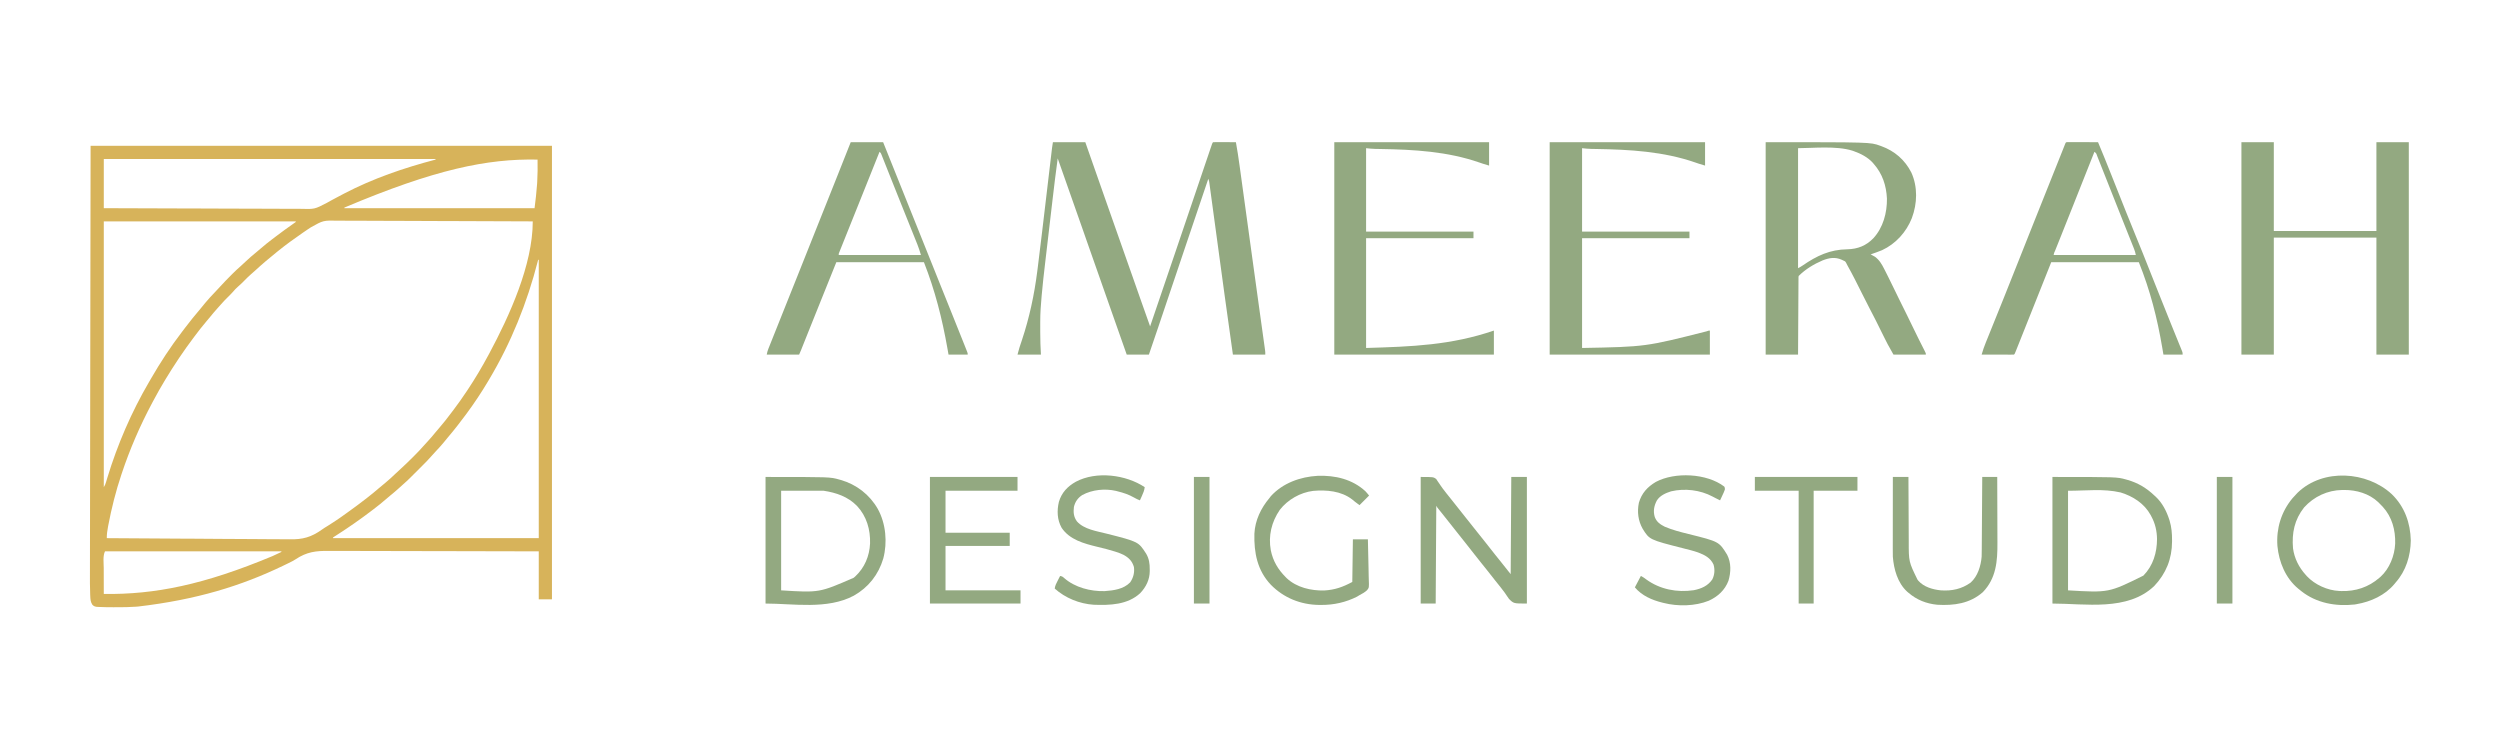
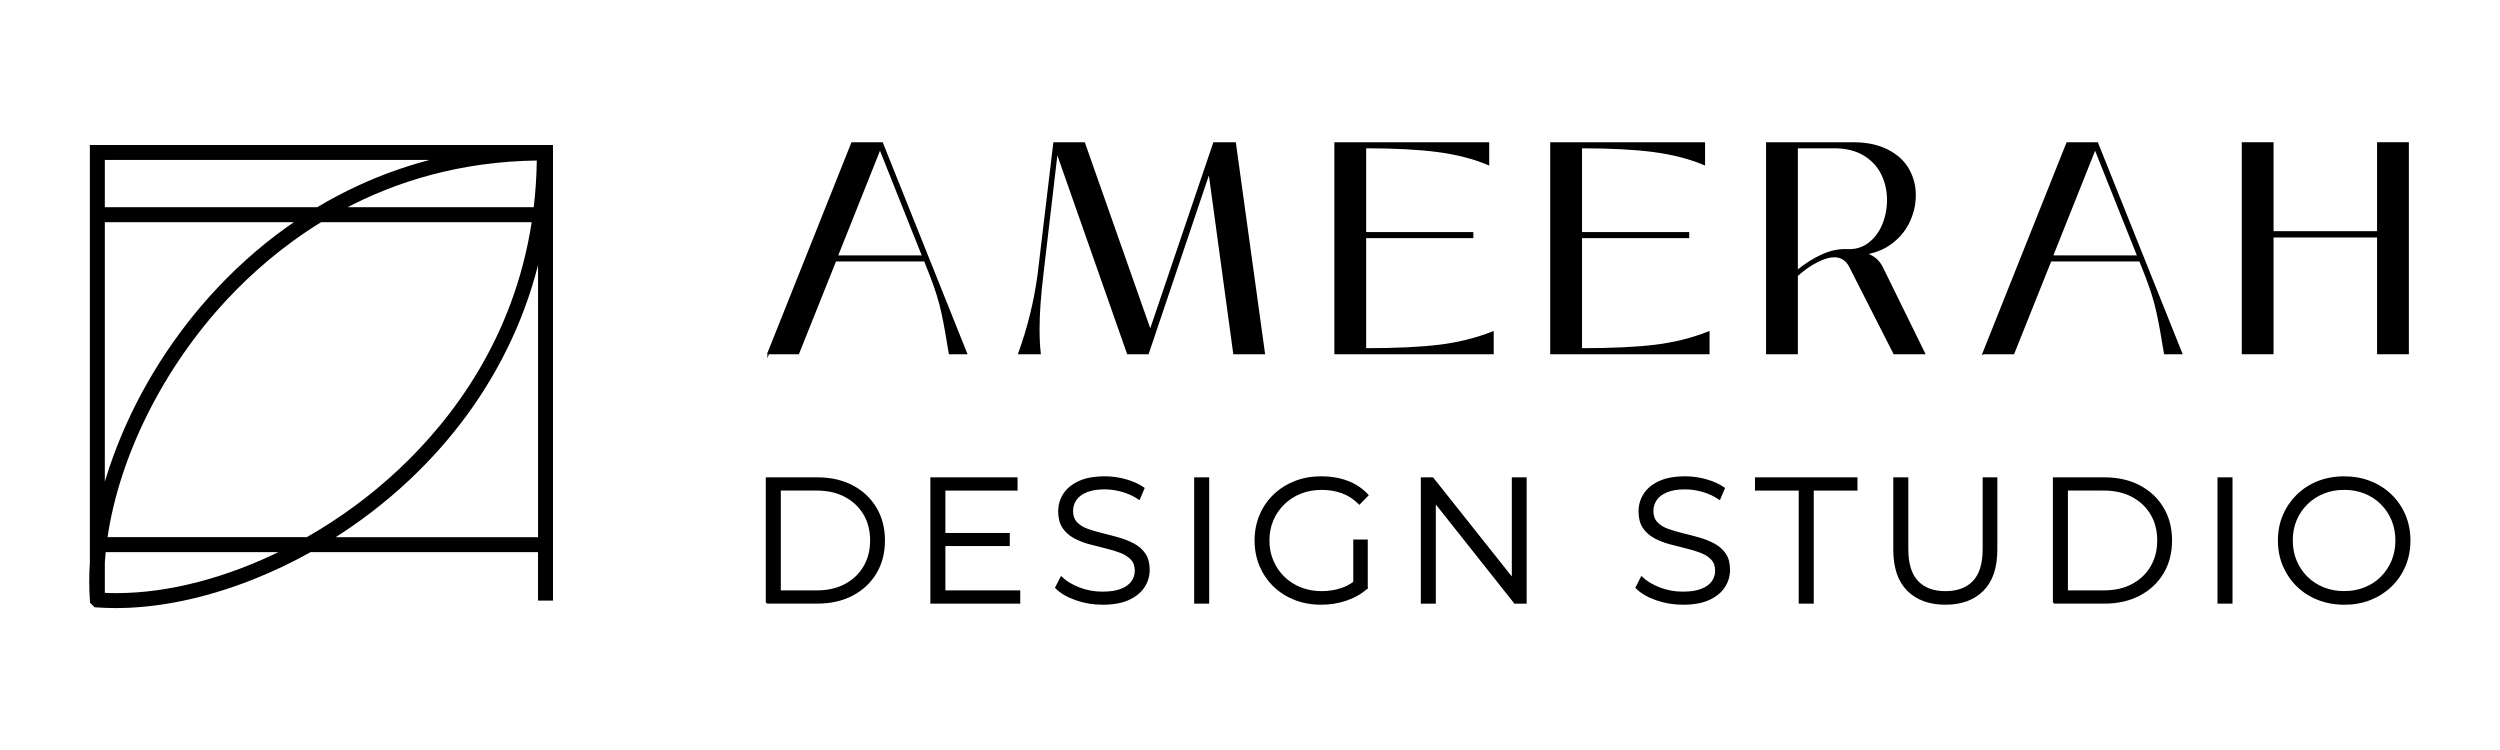
- <svg xmlns="http://www.w3.org/2000/svg" version="1.1" width="4167" height="1250">
-   <path d="M0 0 C253.77 0 507.54 0 769 0 C769 249.48 769 498.96 769 756 C761.74 756 754.48 756 747 756 C747 729.6 747 703.2 747 676 C698.778 675.819 650.557 675.688 602.334 675.667 C596.629 675.665 590.925 675.662 585.22 675.658 C584.085 675.658 582.949 675.657 581.779 675.656 C563.438 675.644 545.097 675.582 526.756 675.502 C507.91 675.42 489.064 675.393 470.217 675.414 C458.605 675.425 446.995 675.396 435.383 675.312 C427.4 675.259 419.418 675.258 411.434 675.297 C406.841 675.318 402.25 675.317 397.657 675.254 C375.588 674.966 360.205 676.828 341.52 689.361 C337.959 691.677 334.232 693.549 330.402 695.375 C329.155 695.986 327.908 696.596 326.661 697.208 C325.42 697.806 324.179 698.404 322.938 699 C321.925 699.488 321.925 699.488 320.893 699.987 C251.232 733.519 176.777 756.557 79 768 C77.787 768.087 76.575 768.174 75.325 768.263 C65.19 768.949 55.091 769.156 44.934 769.13 C42.436 769.125 39.938 769.13 37.439 769.137 C29.632 769.142 21.83 769.047 14.031 768.672 C12.767 768.614 11.503 768.555 10.201 768.495 C6.871 767.98 5.464 767.429 3.062 765.125 C-0.072 760.375 -0.292 756.247 -0.557 750.716 C-0.6 749.84 -0.642 748.964 -0.685 748.061 C-1.216 735.625 -1.12 723.178 -1.087 710.733 C-1.079 706.943 -1.076 703.154 -1.073 699.365 C-1.066 692.737 -1.055 686.108 -1.042 679.48 C-1.022 669.495 -1.008 659.511 -0.996 649.527 C-0.974 632.791 -0.948 616.055 -0.919 599.318 C-0.88 576.689 -0.848 554.059 -0.816 531.429 C-0.737 477.036 -0.649 422.643 -0.562 368.25 C-0.377 246.727 -0.191 125.205 0 0 Z M22 22 C22 49.06 22 76.12 22 104 C67.224 104.199 112.448 104.365 157.673 104.46 C163.016 104.471 168.36 104.482 173.703 104.494 C175.298 104.498 175.298 104.498 176.926 104.502 C194.133 104.541 211.34 104.612 228.547 104.694 C246.213 104.779 263.878 104.829 281.544 104.847 C292.438 104.859 303.332 104.898 314.226 104.971 C321.704 105.019 329.182 105.033 336.66 105.022 C340.97 105.016 345.279 105.024 349.589 105.073 C373.417 105.774 373.417 105.774 394 95 C396.101 93.77 398.225 92.579 400.379 91.445 C401.39 90.899 402.4 90.353 403.442 89.791 C404.472 89.241 405.501 88.691 406.562 88.125 C407.683 87.526 408.803 86.927 409.957 86.311 C413.3 84.531 416.648 82.762 420 81 C420.927 80.512 421.854 80.025 422.809 79.522 C471.001 54.367 522.55 36.798 575 23 C575 22.67 575 22.34 575 22 C392.51 22 210.02 22 22 22 Z M423 103 C423 103.33 423 103.66 423 104 C527.61 104 632.22 104 740 104 C742.475 84.05 742.475 84.05 744.188 64.062 C744.268 62.833 744.348 61.604 744.431 60.337 C745.179 47.892 745.207 35.462 745 23 C661.006 21.297 573.863 39.211 423 103 Z M22 126 C22 272.19 22 418.38 22 569 C23.973 566.041 24.776 563.835 25.777 560.453 C26.12 559.315 26.462 558.176 26.815 557.003 C27.186 555.765 27.556 554.526 27.938 553.25 C44.809 497.842 68.103 443.796 97.37 393.787 C98.454 391.934 99.532 390.077 100.603 388.217 C116.172 361.214 133.472 334.717 152.469 309.993 C154.127 307.835 155.767 305.664 157.406 303.492 C165.598 292.667 174.124 282.16 182.926 271.826 C185.742 268.514 188.481 265.153 191.188 261.75 C196.471 255.254 202.266 249.247 208.035 243.184 C210.855 240.219 213.635 237.224 216.383 234.193 C222.162 227.829 228.181 221.713 234.25 215.625 C235.51 214.358 235.51 214.358 236.796 213.065 C241.108 208.764 245.488 204.618 250.106 200.649 C253.262 197.901 256.276 195.003 259.312 192.125 C264.452 187.291 269.683 182.674 275.199 178.27 C277.876 176.101 280.485 173.872 283.086 171.615 C289.574 165.985 296.208 160.606 303.077 155.446 C305.277 153.791 307.47 152.128 309.664 150.465 C318.652 143.671 327.697 136.991 336.972 130.592 C338.664 129.418 340.335 128.212 342 127 C342 126.67 342 126.34 342 126 C236.4 126 130.8 126 22 126 Z M367 136 C365.104 137.294 363.193 138.566 361.258 139.801 C359.544 140.967 357.833 142.138 356.125 143.312 C355.2 143.946 354.275 144.58 353.322 145.233 C339.537 154.718 326.035 164.507 313 175 C312.364 175.51 311.727 176.021 311.071 176.546 C298.253 186.834 285.719 197.388 273.66 208.559 C271.495 210.546 269.302 212.473 267.062 214.375 C262.749 218.103 258.794 222.177 254.791 226.231 C251.828 229.218 248.839 232.092 245.625 234.812 C242.446 237.518 239.806 240.451 237.113 243.633 C234.362 246.714 231.438 249.598 228.5 252.5 C224.395 256.563 220.406 260.65 216.664 265.055 C214.699 267.352 212.663 269.579 210.625 271.812 C206.726 276.133 203.025 280.581 199.367 285.105 C197.316 287.613 195.226 290.081 193.114 292.536 C186.056 300.759 179.492 309.328 173 318 C172.418 318.777 171.836 319.554 171.236 320.355 C163.234 331.064 155.425 341.882 148 353 C147.453 353.819 146.906 354.637 146.342 355.48 C131.125 378.342 116.83 401.713 104 426 C103.518 426.905 103.035 427.809 102.538 428.741 C82.389 466.532 65.535 505.382 52 546 C51.778 546.663 51.556 547.326 51.327 548.009 C42.024 575.793 34.888 604.089 29.438 632.875 C29.309 633.548 29.181 634.221 29.048 634.914 C27.824 641.386 26.949 647.402 27 654 C69.09 654.367 111.179 654.649 153.27 654.817 C158.252 654.837 163.235 654.858 168.217 654.879 C169.209 654.883 170.201 654.887 171.222 654.892 C187.229 654.961 203.234 655.087 219.24 655.234 C235.694 655.385 252.148 655.473 268.603 655.505 C278.736 655.527 288.867 655.596 299 655.727 C305.972 655.812 312.943 655.837 319.916 655.816 C323.925 655.806 327.93 655.82 331.938 655.907 C353.41 656.351 367.812 652.421 385.395 639.852 C388.711 637.494 392.132 635.391 395.613 633.289 C397.517 632.074 399.417 630.852 401.312 629.625 C402.342 628.962 403.371 628.299 404.432 627.616 C411.512 623.03 418.447 618.304 425.233 613.295 C427.272 611.8 429.327 610.327 431.383 608.855 C440.392 602.402 449.271 595.827 458 589 C459.139 588.119 460.278 587.239 461.418 586.359 C468.088 581.189 474.588 575.863 480.965 570.334 C484.379 567.375 487.841 564.503 491.375 561.688 C497.435 556.769 503.059 551.41 508.715 546.039 C511.517 543.379 514.355 540.762 517.216 538.165 C523.57 532.391 529.717 526.439 535.775 520.356 C537.326 518.799 538.882 517.248 540.439 515.697 C545.285 510.855 550.03 505.968 554.486 500.759 C556.867 497.992 559.378 495.35 561.875 492.688 C566.338 487.89 570.57 482.968 574.672 477.855 C576.814 475.228 579.011 472.666 581.238 470.112 C587.978 462.37 594.244 454.323 600.406 446.117 C601.939 444.081 603.483 442.055 605.031 440.031 C612.725 429.936 619.952 419.554 627 409 C627.538 408.195 628.075 407.391 628.629 406.562 C641.021 387.943 652.41 368.698 663 349 C663.516 348.041 664.033 347.082 664.565 346.094 C698.162 283.351 737 198.338 737 126 C692.175 125.771 647.35 125.595 602.525 125.489 C597.228 125.477 591.931 125.464 586.634 125.451 C585.052 125.447 585.052 125.447 583.438 125.443 C566.384 125.399 549.33 125.32 532.275 125.228 C514.765 125.135 497.254 125.079 479.743 125.059 C468.945 125.045 458.148 125.002 447.351 124.921 C439.938 124.868 432.525 124.852 425.112 124.865 C420.84 124.871 416.57 124.862 412.298 124.808 C387.841 124.303 387.841 124.303 367 136 Z M746 190 C745.815 190.726 745.631 191.451 745.44 192.198 C727.58 261.854 700.903 328.2 664 390 C663.291 391.196 663.291 391.196 662.568 392.416 C651.63 410.837 639.73 428.767 627 446 C626.537 446.628 626.073 447.256 625.596 447.902 C615.981 460.896 606.113 473.64 595.605 485.926 C593.241 488.697 590.962 491.529 588.688 494.375 C584.402 499.648 579.807 504.594 575.135 509.523 C572.288 512.529 569.499 515.561 566.803 518.704 C562.95 523.119 558.871 527.273 554.723 531.41 C553.952 532.181 553.182 532.952 552.389 533.747 C550.771 535.366 549.151 536.983 547.531 538.6 C545.069 541.056 542.614 543.517 540.158 545.979 C538.576 547.56 536.993 549.142 535.41 550.723 C534.686 551.449 533.962 552.175 533.216 552.923 C529.178 556.943 525.048 560.795 520.728 564.51 C518.33 566.577 516.013 568.727 513.688 570.875 C509.226 574.944 504.641 578.8 499.941 582.59 C497.223 584.817 494.559 587.092 491.905 589.394 C485.414 595.022 478.78 600.402 471.91 605.563 C469.748 607.19 467.595 608.827 465.441 610.465 C448.17 623.557 430.451 635.857 412.228 647.58 C411.158 648.271 410.087 648.963 408.984 649.676 C408.022 650.294 407.06 650.912 406.069 651.548 C405.386 652.027 404.704 652.506 404 653 C404 653.33 404 653.66 404 654 C517.19 654 630.38 654 747 654 C747 500.88 747 347.76 747 190 C746.67 190 746.34 190 746 190 Z M24 676 C20.21 683.58 21.866 695.351 21.902 703.641 C21.904 704.889 21.905 706.137 21.907 707.423 C21.912 711.365 21.925 715.308 21.938 719.25 C21.943 721.941 21.947 724.633 21.951 727.324 C21.962 733.883 21.979 740.441 22 747 C107.206 748.13 188.66 731.701 303 684 C303.887 683.59 304.774 683.181 305.688 682.759 C309.801 680.859 313.907 678.944 318 677 C318 676.67 318 676.34 318 676 C220.98 676 123.96 676 24 676 Z " fill="#D7B35A" transform="translate(151,243)" />
-   <path d="M0 0 C17.82 0 35.64 0 54 0 C56.086 5.986 56.086 5.986 58.215 12.094 C66.949 37.142 75.684 62.19 84.562 87.188 C90.927 105.107 97.227 123.048 103.5 141 C110.128 159.968 116.791 178.923 123.514 197.857 C127.827 210.005 132.115 222.161 136.371 234.328 C136.602 234.988 136.833 235.647 137.07 236.327 C139.556 243.433 142.039 250.54 144.52 257.648 C150.273 274.126 156.108 290.572 162 307 C176.179 265.506 190.316 223.999 204.367 182.462 C210.73 163.649 217.108 144.842 223.507 126.042 C229.051 109.752 234.572 93.454 240.084 77.153 C244.386 64.434 248.691 51.717 253 39 C253.377 37.887 253.754 36.774 254.143 35.627 C256.084 29.9 258.027 24.175 259.978 18.452 C260.529 16.833 261.079 15.214 261.628 13.594 C262.36 11.437 263.095 9.281 263.832 7.125 C264.431 5.365 264.431 5.365 265.042 3.57 C266 1 266 1 267 0 C269.812 -0.089 272.599 -0.115 275.41 -0.098 C276.252 -0.096 277.094 -0.095 277.962 -0.093 C280.662 -0.088 283.362 -0.075 286.062 -0.062 C287.889 -0.057 289.715 -0.053 291.541 -0.049 C296.027 -0.039 300.514 -0.019 305 0 C307.431 13.079 309.36 26.199 311.164 39.378 C311.468 41.582 311.772 43.787 312.077 45.992 C312.901 51.957 313.721 57.923 314.54 63.889 C315.413 70.248 316.291 76.606 317.168 82.964 C318.651 93.719 320.132 104.475 321.611 115.231 C323.101 126.064 324.592 136.898 326.085 147.731 C326.176 148.388 326.266 149.045 326.359 149.722 C326.997 154.352 327.635 158.982 328.273 163.611 C330.438 179.319 332.602 195.027 334.764 210.735 C337.993 234.206 341.228 257.677 344.49 281.144 C344.963 284.544 345.435 287.945 345.907 291.345 C346.211 293.535 346.515 295.724 346.819 297.914 C346.966 298.974 347.113 300.035 347.265 301.127 C348.122 307.296 348.981 313.464 349.842 319.632 C350.362 323.361 350.88 327.09 351.397 330.82 C351.635 332.53 351.874 334.241 352.113 335.951 C352.438 338.263 352.758 340.577 353.078 342.89 C353.258 344.176 353.437 345.462 353.622 346.787 C354 350 354 350 354 354 C336.18 354 318.36 354 300 354 C295.255 321.038 290.652 288.062 286.179 255.063 C285.197 247.82 284.213 240.577 283.228 233.334 C281.627 221.563 280.027 209.791 278.428 198.02 C278.286 196.977 278.286 196.977 278.141 195.912 C276.787 185.943 275.434 175.973 274.082 166.004 C273.986 165.294 273.889 164.584 273.79 163.853 C273.646 162.79 273.646 162.79 273.499 161.705 C271.897 149.903 270.294 138.102 268.687 126.301 C267.615 118.422 266.546 110.542 265.479 102.662 C264.821 97.801 264.159 92.94 263.496 88.079 C263.189 85.821 262.883 83.562 262.578 81.304 C262.164 78.235 261.746 75.166 261.326 72.098 C261.205 71.196 261.085 70.293 260.96 69.364 C260.449 65.051 260.449 65.051 259 61 C250.869 84.831 242.746 108.665 234.812 132.562 C230.013 147.018 225.132 161.444 220.192 175.853 C215.556 189.378 211.007 202.931 206.5 216.5 C201.476 231.627 196.38 246.727 191.208 261.804 C185.934 277.184 180.785 292.604 175.659 308.033 C170.553 323.398 165.349 338.718 160 354 C147.79 354 135.58 354 123 354 C113.589 327.527 104.248 301.03 95 274.5 C88.545 255.984 82.065 237.478 75.5 219 C69.002 200.708 62.58 182.391 56.188 164.062 C55.719 162.718 55.25 161.374 54.781 160.03 C54.549 159.365 54.317 158.7 54.078 158.014 C52.906 154.655 51.734 151.296 50.562 147.938 C50.214 146.94 50.214 146.94 49.859 145.921 C36.017 106.242 22.058 66.604 8 27 C4.867 49.724 2.112 72.485 -0.547 95.269 C-0.884 98.151 -1.221 101.033 -1.559 103.915 C-2.744 114.043 -3.928 124.171 -5.109 134.3 C-6.196 143.624 -7.289 152.948 -8.385 162.271 C-9.337 170.379 -10.285 178.487 -11.231 186.595 C-11.79 191.393 -12.351 196.19 -12.916 200.987 C-15.054 219.154 -17.127 237.318 -18.734 255.54 C-18.794 256.211 -18.853 256.882 -18.915 257.574 C-20.126 271.355 -21.166 285.179 -21.133 299.02 C-21.134 299.969 -21.135 300.919 -21.136 301.897 C-21.136 303.877 -21.135 305.857 -21.13 307.837 C-21.125 310.798 -21.13 313.759 -21.137 316.721 C-21.141 329.183 -20.716 341.557 -20 354 C-32.87 354 -45.74 354 -59 354 C-55.65 341.717 -55.65 341.717 -53.617 335.754 C-53.171 334.428 -52.726 333.102 -52.282 331.776 C-52.053 331.091 -51.823 330.406 -51.587 329.701 C-39.232 292.596 -31.063 254.402 -26.128 215.633 C-25.868 213.615 -25.608 211.597 -25.348 209.579 C-22.766 189.46 -20.357 169.321 -17.982 149.177 C-17.387 144.133 -16.788 139.09 -16.19 134.047 C-15.067 124.575 -13.946 115.103 -12.826 105.631 C-10.81 88.575 -8.791 71.52 -6.769 54.465 C-6.062 48.501 -5.356 42.536 -4.652 36.571 C-4.217 32.888 -3.781 29.205 -3.344 25.521 C-3.143 23.818 -2.941 22.114 -2.741 20.411 C-2.467 18.085 -2.191 15.76 -1.915 13.435 C-1.762 12.136 -1.608 10.837 -1.45 9.499 C-1.041 6.322 -0.527 3.159 0 0 Z " fill="#93A981" transform="translate(1755,237)" />
-   <path d="M0 0 C17.82 0 35.64 0 54 0 C54 48.84 54 97.68 54 148 C110.43 148 166.86 148 225 148 C225 99.16 225 50.32 225 0 C242.82 0 260.64 0 279 0 C279 116.82 279 233.64 279 354 C261.18 354 243.36 354 225 354 C225 289.65 225 225.3 225 159 C168.57 159 112.14 159 54 159 C54 223.35 54 287.7 54 354 C36.18 354 18.36 354 0 354 C0 237.18 0 120.36 0 0 Z " fill="#93A981" transform="translate(3736,237)" />
-   <path d="M0 0 C174.452 0 174.452 0 190.375 5.75 C191.11 6.007 191.845 6.264 192.602 6.528 C215.005 14.641 232.041 29.433 242.797 50.523 C253.68 74.499 252.788 102.16 243.673 126.577 C234.453 149.858 216.868 169.402 194 180 C187.758 182.584 181.392 184.819 175 187 C175.641 187.34 176.281 187.681 176.941 188.031 C178.239 188.758 178.239 188.758 179.562 189.5 C180.409 189.964 181.256 190.428 182.129 190.906 C189.49 196.274 193.716 203.522 197.723 211.543 C198.489 213.045 198.489 213.045 199.271 214.577 C200.863 217.711 202.435 220.853 204 224 C204.486 224.977 204.973 225.954 205.474 226.961 C208.341 232.739 211.175 238.534 213.993 244.337 C216.482 249.463 218.982 254.585 221.48 259.707 C221.965 260.7 222.449 261.694 222.948 262.717 C226.667 270.336 230.437 277.927 234.25 285.5 C238.478 293.901 242.581 302.353 246.604 310.854 C249.414 316.765 252.303 322.633 255.242 328.48 C255.609 329.211 255.976 329.941 256.354 330.694 C258.187 334.338 260.025 337.978 261.87 341.616 C262.543 342.948 263.215 344.281 263.887 345.613 C264.202 346.23 264.517 346.846 264.841 347.482 C267 351.774 267 351.774 267 354 C249.18 354 231.36 354 213 354 C202.676 335.646 202.676 335.646 198.004 326.168 C197.485 325.126 196.967 324.084 196.433 323.01 C194.805 319.738 193.184 316.463 191.562 313.188 C189.421 308.867 187.276 304.548 185.129 300.23 C184.345 298.654 184.345 298.654 183.545 297.045 C179.986 289.915 176.322 282.848 172.585 275.809 C168.487 268.076 164.584 260.249 160.695 252.409 C152.792 236.484 144.844 220.598 136.144 205.089 C135.374 203.684 134.649 202.253 133.967 200.803 C132.692 198.425 131.471 198.008 129 197 C127.898 196.47 127.898 196.47 126.773 195.93 C115.667 191.046 106.17 192.712 95 197 C80.465 203.158 66.198 211.802 55 223 C54.685 225.391 54.685 225.391 54.722 228.214 C54.71 229.319 54.699 230.424 54.688 231.562 C54.686 232.78 54.683 233.998 54.681 235.252 C54.666 237.169 54.666 237.169 54.651 239.125 C54.623 242.635 54.608 246.145 54.595 249.655 C54.58 253.322 54.553 256.988 54.527 260.654 C54.48 267.599 54.444 274.544 54.411 281.489 C54.372 289.395 54.323 297.3 54.273 305.206 C54.169 321.471 54.081 337.735 54 354 C36.18 354 18.36 354 0 354 C0 237.18 0 120.36 0 0 Z M54 10 C54 76 54 142 54 210 C56.82 208.59 59.122 207.308 61.66 205.531 C85.229 189.271 107.195 178.88 136.191 178.521 C153.472 178.102 167.43 172.579 179.461 160.176 C195.764 142.516 202.48 117.7 202.148 94.027 C201.078 72.188 194.644 52.556 180 36 C179.482 35.388 178.964 34.775 178.43 34.145 C170.208 25.117 158.386 18.968 147 15 C146.167 14.705 145.335 14.41 144.477 14.105 C117.423 5.657 78.201 10 54 10 Z " fill="#93A981" transform="translate(2943,237)" />
-   <path d="M0 0 C85.47 0 170.94 0 259 0 C259 12.87 259 25.74 259 39 C247.864 35.659 247.864 35.659 243.031 33.949 C189.801 15.437 133.635 12.261 77.709 11.341 C76.343 11.317 76.343 11.317 74.95 11.292 C73.253 11.263 71.557 11.236 69.86 11.215 C64.468 11.12 59.41 10.601 54 10 C54 55.87 54 101.74 54 149 C113.07 149 172.14 149 233 149 C233 152.63 233 156.26 233 160 C173.93 160 114.86 160 54 160 C54 220.39 54 280.78 54 343 C159.864 340.995 159.864 340.995 261.492 315.285 C265 314 265 314 267 314 C267 327.2 267 340.4 267 354 C178.89 354 90.78 354 0 354 C0 237.18 0 120.36 0 0 Z " fill="#93A981" transform="translate(2583,237)" />
-   <path d="M0 0 C85.14 0 170.28 0 258 0 C258 12.87 258 25.74 258 39 C246.864 35.659 246.864 35.659 242.031 33.949 C188.75 15.42 132.683 12.262 76.708 11.341 C75.798 11.325 74.888 11.309 73.95 11.292 C72.253 11.263 70.557 11.236 68.86 11.215 C63.468 11.12 58.41 10.601 53 10 C53 55.87 53 101.74 53 149 C112.07 149 171.14 149 232 149 C232 152.63 232 156.26 232 160 C172.93 160 113.86 160 53 160 C53 220.39 53 280.78 53 343 C129.43 340.752 194.585 338.375 266 314 C266 327.2 266 340.4 266 354 C178.22 354 90.44 354 0 354 C0 237.18 0 120.36 0 0 Z " fill="#93A981" transform="translate(2224,237)" />
-   <path d="M0 0 C1.409 0.003 1.409 0.003 2.846 0.007 C3.907 0.007 4.968 0.007 6.062 0.007 C7.216 0.012 8.37 0.017 9.559 0.023 C10.734 0.024 11.909 0.025 13.12 0.027 C16.89 0.033 20.66 0.045 24.43 0.058 C26.979 0.063 29.528 0.067 32.077 0.071 C38.34 0.082 44.604 0.099 50.868 0.12 C58.449 18.12 65.739 36.233 72.954 54.382 C73.406 55.521 73.859 56.659 74.325 57.832 C78.111 67.357 81.892 76.884 85.673 86.411 C88.951 94.673 92.232 102.935 95.516 111.194 C96.202 112.921 96.202 112.921 96.903 114.682 C102.167 127.917 107.474 141.132 112.934 154.288 C121.877 175.837 130.426 197.544 139.034 219.228 C143.305 229.986 147.582 240.743 151.86 251.499 C152.565 253.273 152.565 253.273 153.285 255.082 C159.524 270.767 165.798 286.436 172.125 302.085 C172.474 302.947 172.822 303.809 173.181 304.698 C176.395 312.649 179.612 320.598 182.845 328.541 C183.983 331.338 185.117 334.137 186.249 336.936 C187.011 338.812 187.777 340.686 188.544 342.56 C188.988 343.657 189.431 344.754 189.888 345.884 C190.273 346.831 190.659 347.777 191.056 348.753 C191.868 351.12 191.868 351.12 191.868 354.12 C181.308 354.12 170.748 354.12 159.868 354.12 C159.239 350.4 158.61 346.68 157.961 342.847 C149.38 292.472 137.952 247.832 118.868 200.12 C70.688 200.12 22.508 200.12 -27.132 200.12 C-40.473 233.636 -40.473 233.636 -53.813 267.152 C-57.878 277.363 -61.944 287.572 -66.013 297.781 C-68.298 303.516 -70.582 309.251 -72.865 314.987 C-75.004 320.363 -77.146 325.739 -79.29 331.113 C-80.081 333.097 -80.871 335.081 -81.66 337.066 C-82.735 339.77 -83.813 342.473 -84.893 345.176 C-85.209 345.975 -85.526 346.773 -85.852 347.596 C-88.018 353.006 -88.018 353.006 -89.132 354.12 C-90.82 354.214 -92.512 354.238 -94.203 354.234 C-95.284 354.234 -96.365 354.234 -97.479 354.234 C-99.243 354.226 -99.243 354.226 -101.042 354.218 C-102.24 354.216 -103.437 354.215 -104.67 354.214 C-108.512 354.208 -112.353 354.195 -116.195 354.183 C-118.792 354.178 -121.389 354.173 -123.986 354.169 C-130.368 354.158 -136.75 354.141 -143.132 354.12 C-141.19 347.24 -138.869 340.624 -136.178 334.004 C-135.599 332.564 -135.599 332.564 -135.008 331.095 C-133.733 327.928 -132.452 324.765 -131.171 321.601 C-130.261 319.343 -129.352 317.085 -128.443 314.828 C-126.038 308.857 -123.628 302.889 -121.217 296.922 C-116.967 286.4 -112.725 275.876 -108.484 265.351 C-108.013 264.182 -107.542 263.014 -107.057 261.81 C-97.959 239.237 -88.984 216.616 -80.036 193.983 C-75.237 181.85 -70.415 169.727 -65.589 157.605 C-65.155 156.513 -64.72 155.421 -64.273 154.296 C-61.618 147.627 -58.963 140.959 -56.307 134.29 C-54.918 130.804 -53.53 127.317 -52.142 123.83 C-37.531 87.136 -22.917 50.443 -8.2 13.792 C-7.46 11.94 -6.726 10.086 -5.997 8.23 C-5.459 6.864 -5.459 6.864 -4.909 5.47 C-4.591 4.657 -4.273 3.843 -3.944 3.005 C-2.716 0.153 -2.716 0.153 0 0 Z M44.868 16.12 C44.268 17.639 44.268 17.639 43.657 19.188 C31.573 49.805 19.414 80.393 7.234 110.972 C5.31 115.801 3.387 120.631 1.463 125.461 C-0.872 131.325 -3.207 137.19 -5.542 143.054 C-5.972 144.131 -6.401 145.209 -6.843 146.319 C-7.676 148.41 -8.509 150.502 -9.342 152.593 C-10.133 154.581 -10.925 156.569 -11.717 158.557 C-13.639 163.382 -15.567 168.206 -17.506 173.025 C-17.881 173.959 -18.256 174.892 -18.643 175.854 C-19.353 177.619 -20.064 179.384 -20.776 181.147 C-22.402 184.537 -22.402 184.537 -23.132 188.12 C22.078 188.12 67.288 188.12 113.868 188.12 C113.107 184.317 112.305 181.4 110.895 177.866 C110.478 176.817 110.062 175.769 109.634 174.689 C109.172 173.538 108.71 172.388 108.235 171.202 C107.737 169.953 107.24 168.703 106.743 167.453 C105.37 164.004 103.993 160.558 102.614 157.112 C101.145 153.438 99.679 149.762 98.214 146.086 C97.594 144.532 96.974 142.978 96.355 141.424 C95.882 140.238 95.882 140.238 95.399 139.029 C94.409 136.545 93.417 134.062 92.426 131.578 C87.195 118.473 81.998 105.355 76.809 92.234 C74.138 85.483 71.463 78.735 68.788 71.986 C66.571 66.394 64.358 60.801 62.149 55.207 C60.049 49.886 57.942 44.569 55.83 39.253 C55.044 37.271 54.261 35.288 53.48 33.304 C52.408 30.584 51.328 27.867 50.246 25.151 C49.931 24.345 49.616 23.539 49.291 22.708 C47.947 18.697 47.947 18.697 44.868 16.12 Z " fill="#93A981" transform="translate(3446.132,236.8797)" />
-   <path d="M0 0 C17.82 0 35.64 0 54 0 C75.809 54.221 97.597 108.449 119.286 162.718 C129.747 188.894 140.223 215.064 150.738 241.219 C151.225 242.43 151.713 243.642 152.214 244.891 C156.936 256.634 161.659 268.377 166.385 280.118 C181.99 318.882 181.99 318.882 188.87 336.266 C189.437 337.696 190.005 339.127 190.573 340.556 C191.335 342.472 192.092 344.39 192.848 346.309 C193.268 347.369 193.687 348.429 194.119 349.521 C195 352 195 352 195 354 C184.44 354 173.88 354 163 354 C162.42 350.715 161.84 347.431 161.242 344.047 C152.331 293.782 140.673 247.719 122 200 C73.82 200 25.64 200 -24 200 C-30.724 216.727 -37.447 233.454 -44.375 250.688 C-46.456 255.864 -48.537 261.04 -50.681 266.374 C-52.4 270.649 -54.118 274.924 -55.836 279.199 C-56.52 280.901 -56.52 280.901 -57.218 282.638 C-62.287 295.252 -67.351 307.867 -72.396 320.491 C-73.032 322.082 -73.032 322.082 -73.681 323.706 C-75.676 328.7 -77.671 333.694 -79.663 338.689 C-80.362 340.44 -81.061 342.19 -81.76 343.941 C-82.235 345.133 -82.235 345.133 -82.72 346.35 C-84.887 351.774 -84.887 351.774 -86 354 C-103.82 354 -121.64 354 -140 354 C-139.292 350.459 -138.643 347.794 -137.342 344.534 C-136.999 343.669 -136.656 342.804 -136.302 341.913 C-135.926 340.976 -135.549 340.039 -135.161 339.074 C-134.764 338.076 -134.367 337.078 -133.958 336.05 C-132.639 332.737 -131.314 329.427 -129.988 326.117 C-129.059 323.787 -128.13 321.457 -127.201 319.126 C-124.993 313.589 -122.782 308.053 -120.568 302.518 C-117.864 295.754 -115.165 288.988 -112.467 282.223 C-105.164 263.917 -97.849 245.617 -90.525 227.32 C-89.984 225.968 -89.443 224.617 -88.902 223.266 C-88.636 222.6 -88.369 221.934 -88.095 221.248 C-80.05 201.147 -72.054 181.027 -64.049 160.91 C-50.507 126.877 -36.956 92.847 -23.337 58.845 C-15.491 39.256 -7.701 19.647 0 0 Z M48 16 C47.768 16.581 47.535 17.162 47.296 17.761 C46.96 18.599 46.625 19.437 46.28 20.301 C45.7 21.75 45.7 21.75 45.108 23.229 C44.201 25.499 43.293 27.768 42.385 30.038 C39.962 36.095 37.539 42.153 35.117 48.211 C33.604 51.995 32.091 55.779 30.578 59.562 C30.258 60.363 29.938 61.164 29.608 61.988 C24.824 73.95 20.033 85.909 15.237 97.866 C11.391 107.454 7.548 117.043 3.705 126.633 C1.296 132.647 -1.115 138.66 -3.529 144.673 C-5.833 150.41 -8.133 156.149 -10.431 161.888 C-11.291 164.034 -12.152 166.178 -13.014 168.323 C-14.198 171.269 -15.378 174.217 -16.557 177.166 C-16.909 178.038 -17.261 178.911 -17.624 179.81 C-17.939 180.602 -18.255 181.395 -18.58 182.211 C-18.856 182.899 -19.132 183.587 -19.417 184.296 C-20.108 186.015 -20.108 186.015 -20 188 C25.21 188 70.42 188 117 188 C115.172 181.906 113.388 176.104 111.014 170.252 C110.73 169.541 110.445 168.829 110.152 168.096 C109.214 165.751 108.269 163.409 107.324 161.066 C106.647 159.378 105.971 157.69 105.294 156.002 C103.475 151.462 101.65 146.924 99.824 142.387 C97.919 137.653 96.019 132.918 94.119 128.182 C91.773 122.335 89.426 116.488 87.077 110.641 C82.101 98.254 77.148 85.859 72.214 73.455 C70.136 68.23 68.055 63.007 65.974 57.783 C64.324 53.642 62.677 49.5 61.033 45.356 C59.499 41.487 57.959 37.62 56.416 33.755 C55.853 32.342 55.292 30.928 54.732 29.514 C53.973 27.595 53.208 25.679 52.441 23.763 C52.015 22.691 51.589 21.62 51.151 20.516 C50.13 17.897 50.13 17.897 48 16 Z " fill="#93A981" transform="translate(1418,237)" />
-   <path d="M0 0 C21 0 21 0 25.762 3.262 C27.315 5.383 27.315 5.383 28.688 7.688 C29.234 8.464 29.78 9.241 30.344 10.041 C31.439 11.603 32.509 13.185 33.548 14.786 C35.56 17.853 37.792 20.682 40.062 23.562 C40.848 24.595 41.633 25.628 42.441 26.691 C45.381 30.526 48.441 34.261 51.5 38 C55.409 42.78 59.256 47.589 63 52.5 C66.727 57.386 70.55 62.178 74.438 66.938 C80.843 74.78 87.104 82.727 93.334 90.709 C98.677 97.549 104.072 104.34 109.562 111.062 C114.29 116.85 118.878 122.718 123.41 128.66 C126.822 133.095 130.369 137.419 133.92 141.742 C139.388 148.417 144.664 155.209 150 162 C150.495 81.81 150.495 81.81 151 0 C159.58 0 168.16 0 177 0 C177 69.63 177 139.26 177 211 C155 211 155 211 147.25 203.312 C145.304 200.755 145.304 200.755 143.957 198.586 C141.458 194.688 138.807 191.071 135.938 187.438 C134.76 185.889 134.76 185.889 133.559 184.309 C130.619 180.474 127.559 176.739 124.5 173 C119.751 167.194 115.141 161.309 110.594 155.344 C107.638 151.501 104.569 147.753 101.5 144 C97.574 139.198 93.698 134.37 89.938 129.438 C85.877 124.115 81.724 118.875 77.531 113.656 C74.161 109.458 70.819 105.239 67.5 101 C63.696 96.143 59.86 91.313 56 86.5 C51.689 81.125 47.413 75.723 43.167 70.296 C40.689 67.135 38.195 63.99 35.68 60.859 C35.129 60.174 34.578 59.488 34.01 58.781 C32.94 57.452 31.868 56.124 30.795 54.797 C27.109 50.218 27.109 50.218 26 48 C25.67 101.79 25.34 155.58 25 211 C16.75 211 8.5 211 0 211 C0 141.37 0 71.74 0 0 Z " fill="#93A981" transform="translate(2368,795)" />
-   <path d="M0 0 C107.493 0 107.493 0 122.562 4.188 C123.346 4.401 124.129 4.615 124.936 4.835 C142.464 9.832 156.8 18.383 170 31 C171.031 31.918 171.031 31.918 172.082 32.855 C182.932 42.892 190.234 57.012 194.688 70.938 C194.89 71.57 195.093 72.202 195.302 72.853 C198.597 83.694 199.406 94.261 199.375 105.562 C199.375 106.268 199.375 106.973 199.374 107.7 C199.289 136.247 189.404 160.946 169.688 181.75 C125.248 224.247 54.361 211 0 211 C0 141.37 0 71.74 0 0 Z M26 23 C26 77.78 26 132.56 26 189 C93.909 192.993 93.909 192.993 151.57 164.458 C167.838 147.873 174.265 126.104 174.319 103.411 C174.143 90.232 171.341 77.619 165 66 C164.374 64.78 164.374 64.78 163.734 63.535 C153.111 44.211 134.328 32.171 113.621 25.824 C84.488 19.193 57.159 23 26 23 Z " fill="#93A981" transform="translate(3421,795)" />
-   <path d="M0 0 C107.521 0 107.521 0 122.688 4.25 C123.475 4.465 124.263 4.681 125.074 4.903 C151.477 12.398 173.453 29.411 187.079 53.234 C200.583 77.645 203.39 109.021 196.258 135.879 C188.344 162.675 171.479 184.161 147.124 197.866 C102.948 221.462 45.88 211 0 211 C0 141.37 0 71.74 0 0 Z M26 23 C26 77.78 26 132.56 26 189 C89.689 192.97 89.689 192.97 147 168 C147.883 167.221 148.766 166.443 149.676 165.641 C165.107 151.212 173.271 131.902 174.219 110.816 C174.881 87.668 168.54 65.556 152.468 48.302 C137.292 32.819 117.97 26.226 97 23 C73.57 23 50.14 23 26 23 Z " fill="#93A981" transform="translate(1276,795)" />
-   <path d="M0 0 C21.349 20.745 30.952 47.763 31.656 77.027 C31.251 102.841 23.698 127.763 6.344 147.277 C5.743 148.02 5.142 148.762 4.523 149.527 C-11.143 168.406 -34.883 179.223 -58.656 183.277 C-59.668 183.462 -60.68 183.646 -61.723 183.836 C-93.364 187.387 -125.676 181.573 -150.992 161.477 C-151.871 160.751 -152.75 160.025 -153.656 159.277 C-154.432 158.665 -155.208 158.053 -156.008 157.422 C-177.186 139.873 -188.109 113.115 -190.656 86.277 C-192.795 57.151 -184.259 29.136 -165.465 6.656 C-163.255 4.131 -160.988 1.69 -158.656 -0.723 C-158.017 -1.388 -157.377 -2.053 -156.719 -2.738 C-114.389 -43.414 -41.433 -38.352 0 0 Z M-146.195 22.09 C-162.257 42.402 -166.838 64.761 -164.656 90.277 C-162.381 106.945 -154.896 121.837 -143.656 134.277 C-142.643 135.43 -142.643 135.43 -141.609 136.605 C-128.434 150.742 -107.115 160.467 -87.656 161.277 C-86.522 161.329 -85.388 161.38 -84.219 161.434 C-60.446 162.15 -38.716 155.033 -20.656 139.277 C-20.053 138.769 -19.45 138.262 -18.828 137.738 C-3.687 123.941 4.682 102.518 5.625 82.414 C6.245 59.829 0.453 37.935 -15.094 20.965 C-16.92 19.038 -18.78 17.157 -20.656 15.277 C-21.314 14.608 -21.971 13.939 -22.648 13.25 C-37.809 -1.097 -59.038 -7.149 -79.469 -7.035 C-81.045 -7.028 -81.045 -7.028 -82.654 -7.02 C-107.125 -6.652 -129.797 3.926 -146.195 22.09 Z " fill="#93A981" transform="translate(3986.656,823.7227)" />
-   <path d="M0 0 C48.18 0 96.36 0 146 0 C146 7.59 146 15.18 146 23 C106.4 23 66.8 23 26 23 C26 46.1 26 69.2 26 93 C61.31 93 96.62 93 133 93 C133 100.26 133 107.52 133 115 C97.69 115 62.38 115 26 115 C26 139.42 26 163.84 26 189 C67.25 189 108.5 189 151 189 C151 196.26 151 203.52 151 211 C101.17 211 51.34 211 0 211 C0 141.37 0 71.74 0 0 Z " fill="#93A981" transform="translate(1550,795)" />
-   <path d="M0 0 C2.195 2.251 4.157 4.721 6.121 7.176 C0.841 12.456 -4.439 17.736 -9.879 23.176 C-18.127 16.989 -18.127 16.989 -22.066 13.676 C-40.396 -0.542 -64.889 -2.554 -87.215 -0.622 C-108.684 2.098 -129.436 13.949 -142.68 30.973 C-156.466 51.052 -162.112 74.268 -157.691 98.426 C-154.09 116.336 -145.612 130.424 -132.879 143.176 C-132.295 143.771 -131.711 144.367 -131.109 144.98 C-114.63 160.416 -90.616 165.915 -68.676 165.395 C-50.94 164.373 -37.617 159.65 -21.879 151.176 C-21.549 127.746 -21.219 104.316 -20.879 80.176 C-12.629 80.176 -4.379 80.176 4.121 80.176 C4.438 90.825 4.695 101.471 4.846 112.123 C4.919 117.071 5.018 122.015 5.177 126.96 C5.33 131.739 5.413 136.515 5.449 141.296 C5.475 143.114 5.525 144.931 5.601 146.747 C6.157 160.59 6.157 160.59 2.747 164.922 C-1.037 168.442 -5.308 170.821 -9.879 173.176 C-11.256 174.013 -12.633 174.851 -14.008 175.691 C-32.69 185.128 -52.716 189.59 -73.629 189.488 C-74.855 189.483 -76.08 189.477 -77.343 189.471 C-107.916 189.064 -136 177.812 -157.584 155.884 C-180.21 132.017 -185.871 102.609 -185.058 70.743 C-183.935 48.376 -174.137 28.12 -159.879 11.176 C-159.116 10.165 -158.353 9.155 -157.566 8.113 C-137.589 -13.723 -108.565 -24.115 -79.623 -25.727 C-50.494 -26.763 -21.845 -20.15 0 0 Z " fill="#93A981" transform="translate(2275.879,818.8242)" />
-   <path d="M0 0 C8.58 0 17.16 0 26 0 C26.015 3.975 26.029 7.951 26.044 12.047 C26.095 25.226 26.161 38.406 26.236 51.585 C26.281 59.571 26.32 67.556 26.346 75.542 C26.37 82.509 26.403 89.477 26.449 96.444 C26.472 100.127 26.491 103.809 26.498 107.492 C26.469 141.195 26.469 141.195 41 171 C41.454 171.603 41.907 172.207 42.375 172.828 C51.528 183.411 66.596 187.642 80 189 C98.259 190.322 114.801 186.786 129.723 176.039 C141.556 165.444 146.649 148.327 148 133 C148.163 128.628 148.185 124.258 148.205 119.883 C148.215 118.584 148.225 117.286 148.235 115.948 C148.262 112.41 148.283 108.871 148.303 105.332 C148.325 101.626 148.353 97.92 148.379 94.214 C148.429 87.205 148.474 80.197 148.517 73.188 C148.567 65.205 148.622 57.222 148.677 49.239 C148.791 32.826 148.897 16.413 149 0 C157.25 0 165.5 0 174 0 C174.068 17.569 174.123 35.138 174.155 52.707 C174.171 60.866 174.192 69.026 174.226 77.185 C174.256 84.304 174.276 91.424 174.282 98.543 C174.286 102.306 174.295 106.068 174.317 109.831 C174.489 140.266 172.313 168.931 150 192 C128.359 211.067 101.825 214.594 74 213 C55.843 211.212 39.86 204.889 26 193 C25.263 192.375 24.525 191.75 23.766 191.105 C7.867 176.47 1.635 153.824 0 133 C-0.135 128.589 -0.127 124.182 -0.114 119.769 C-0.114 118.471 -0.114 117.172 -0.114 115.834 C-0.114 112.3 -0.108 108.765 -0.101 105.231 C-0.095 101.527 -0.095 97.824 -0.093 94.12 C-0.09 87.119 -0.082 80.117 -0.072 73.116 C-0.061 65.14 -0.055 57.164 -0.05 49.188 C-0.04 32.792 -0.022 16.396 0 0 Z " fill="#93A981" transform="translate(3155,795)" />
-   <path d="M0 0 C-0.594 5.3 -2.374 9.581 -4.562 14.375 C-4.892 15.111 -5.221 15.847 -5.561 16.605 C-6.367 18.406 -7.183 20.204 -8 22 C-11.509 20.714 -14.671 19.092 -17.909 17.233 C-26.599 12.298 -35.33 9.385 -45 7 C-45.906 6.754 -46.812 6.508 -47.746 6.254 C-66.118 1.992 -87.405 4.123 -103.961 13.055 C-111.405 17.82 -115.981 24.377 -118 33 C-119.099 42.02 -118.437 49.535 -113 57 C-101.455 70.274 -79.67 73.376 -63.478 77.482 C-10.437 90.938 -10.437 90.938 2.438 110.938 C7.264 119.107 8.493 127.666 8.375 137 C8.387 137.92 8.398 138.841 8.41 139.789 C8.349 154.157 2.273 166.365 -7.52 176.715 C-28.641 196.173 -57.973 196.99 -85 196 C-108.715 194.405 -132.354 184.849 -150 169 C-149.384 164.04 -147.202 160.063 -144.938 155.688 C-144.56 154.947 -144.183 154.206 -143.795 153.443 C-142.869 151.626 -141.935 149.813 -141 148 C-137.665 148.623 -136.829 149.153 -134.125 151.562 C-116.369 167.221 -90.102 173.924 -66.871 173.273 C-51.892 172.215 -35.287 170.109 -24.25 158.688 C-18.942 151.137 -16.663 142.116 -18 133 C-20.877 123.231 -26.488 117.618 -35.258 112.82 C-39.122 110.86 -43.087 109.439 -47.199 108.094 C-47.977 107.837 -48.756 107.58 -49.557 107.316 C-59.28 104.175 -69.195 101.801 -79.119 99.396 C-101.171 94.025 -125.18 87.641 -138.461 67.75 C-145.98 54.315 -146.5 39.183 -143.031 24.488 C-138.453 9.002 -128.565 -1.304 -114.779 -9.054 C-80.714 -27.167 -31.458 -20.972 0 0 Z " fill="#93A981" transform="translate(1908,812)" />
-   <path d="M0 0 C1.094 2.133 1.094 2.133 1 5 C-0.065 8.226 -1.475 11.25 -2.938 14.312 C-3.517 15.566 -3.517 15.566 -4.107 16.846 C-5.06 18.903 -6.024 20.954 -7 23 C-8.458 22.271 -9.917 21.542 -11.375 20.812 C-12.759 20.126 -12.759 20.126 -14.172 19.426 C-15.904 18.553 -17.625 17.659 -19.328 16.73 C-40.071 5.618 -65.798 2.581 -88.664 7.957 C-97.7 10.782 -107.415 15.102 -112.496 23.461 C-117.079 32.315 -118.749 41.023 -115.812 50.812 C-112.55 59.222 -106.814 63.059 -99 67 C-86.2 72.446 -72.967 75.774 -59.499 79.102 C-8.752 91.706 -8.752 91.706 4.82 113.676 C11.738 127.304 11.193 142.675 7 157 C1.063 172.642 -10.802 183.504 -25.875 190.312 C-48.592 199.479 -77.345 200.036 -101 194 C-101.688 193.834 -102.375 193.667 -103.084 193.496 C-120.337 189.265 -137.461 181.847 -149 168 C-145.7 161.73 -142.4 155.46 -139 149 C-135.616 150.692 -133.197 152.328 -130.25 154.625 C-107.255 171.429 -78.73 176.939 -50.742 172.75 C-38.19 170.234 -27.433 165.593 -19.973 154.871 C-16.034 147.295 -15.462 138.287 -17.84 130.113 C-22.966 118.842 -32.549 114.005 -43.648 109.823 C-51.609 107.036 -59.832 105.073 -68 103 C-124.699 88.588 -124.699 88.588 -136.049 70.311 C-143.53 57.063 -145.429 42.036 -142.316 27.016 C-137.727 11.096 -128.127 0.637 -114.145 -7.703 C-82.427 -24.653 -29.266 -22.25 0 0 Z " fill="#93A981" transform="translate(2874,811)" />
-   <path d="M0 0 C56.43 0 112.86 0 171 0 C171 7.59 171 15.18 171 23 C146.91 23 122.82 23 98 23 C98 85.04 98 147.08 98 211 C89.75 211 81.5 211 73 211 C73 148.96 73 86.92 73 23 C48.91 23 24.82 23 0 23 C0 15.41 0 7.82 0 0 Z " fill="#93A981" transform="translate(2925,795)" />
-   <path d="M0 0 C8.58 0 17.16 0 26 0 C26 69.63 26 139.26 26 211 C17.42 211 8.84 211 0 211 C0 141.37 0 71.74 0 0 Z " fill="#93A981" transform="translate(3695,795)" />
-   <path d="M0 0 C8.58 0 17.16 0 26 0 C26 69.63 26 139.26 26 211 C17.42 211 8.84 211 0 211 C0 141.37 0 71.74 0 0 Z " fill="#93A981" transform="translate(1990,795)" />
+ <svg xmlns="http://www.w3.org/2000/svg" id="Layer_2" data-name="Layer 2" viewBox="0 0 1000 300">
+   <defs>
+     <style>
+       .cls-1, .cls-2 {
+         stroke: #000;
+         stroke-miterlimit: 10;
+       }
+ 
+       .cls-2 {
+         stroke-width: .75px;
+       }
+     </style>
+   </defs>
+   <path class="cls-1" d="M36.44,58.49v166.6c-.33,5.09-.33,10.05,0,14.84l.06.93,1.56,1.56.93.06c2.41.17,4.86.25,7.35.25,16.97,0,35.68-3.88,54.6-11.36,7.9-3.12,15.65-6.82,23.17-11.02h91.6v19.4h4.99V58.49H36.44ZM213.94,83.39h-76.93c21.01-11.22,46.94-19.34,78.22-19.69-.08,6.82-.53,13.38-1.29,19.69ZM213.26,88.38c-7.1,47.03-32.02,79.7-53.5,99.82-11.24,10.54-23.79,19.69-36.91,27.16H42.44c4.7-32.75,22.27-68.43,48.29-96.2,9.6-10.25,22.07-21.28,37.58-30.79h84.95ZM175.91,63.48c-11.22,2.66-22.11,6.42-32.6,11.28-5.58,2.58-11.01,5.47-16.3,8.63H41.43v-19.91h134.48ZM41.43,88.38h77.73c-11.51,7.74-22.24,16.89-32.07,27.38-16.89,18.02-30.56,39.54-39.53,62.22-2.42,6.13-4.47,12.24-6.13,18.27v-107.87ZM46.51,237.75c-1.71,0-3.4-.04-5.08-.12v-12.68c.1-1.52.23-3.06.39-4.6h71.69c-22.31,11.14-45.77,17.4-67.01,17.4ZM132.55,215.37c10.93-6.83,21.25-14.74,30.62-23.52,17.52-16.42,31.31-35.33,40.99-56.22,5.03-10.85,8.89-22.12,11.56-33.75v113.5h-83.17Z" />
+   <g>
+     <g>
+       <path class="cls-2" d="M306.69,241.08v-49.77h20.26c5.31,0,9.97,1.06,13.97,3.16,4.01,2.11,7.12,5.04,9.35,8.78,2.23,3.74,3.34,8.06,3.34,12.94s-1.11,9.2-3.34,12.94c-2.23,3.74-5.34,6.67-9.35,8.78-4.01,2.11-8.66,3.16-13.97,3.16h-20.26ZM311.95,236.53h14.72c4.41,0,8.24-.86,11.48-2.6,3.25-1.73,5.77-4.12,7.57-7.18,1.8-3.06,2.7-6.58,2.7-10.56s-.9-7.56-2.7-10.59c-1.8-3.03-4.33-5.41-7.57-7.15-3.25-1.73-7.07-2.6-11.48-2.6h-14.72v40.67Z" />
+       <path class="cls-2" d="M377.79,236.53h29.93v4.55h-35.2v-49.77h34.13v4.55h-28.87v40.67ZM377.22,213.56h26.31v4.48h-26.31v-4.48Z" />
+       <path class="cls-2" d="M440.93,241.51c-3.7,0-7.24-.6-10.63-1.81-3.39-1.21-6.01-2.76-7.86-4.66l2.06-4.05c1.75,1.71,4.11,3.14,7.07,4.3,2.96,1.16,6.08,1.74,9.35,1.74s5.68-.39,7.64-1.17c1.97-.78,3.41-1.84,4.34-3.16.92-1.33,1.39-2.8,1.39-4.41,0-1.94-.56-3.51-1.67-4.69-1.11-1.18-2.57-2.12-4.37-2.81-1.8-.69-3.79-1.29-5.97-1.81-2.18-.52-4.36-1.08-6.54-1.67-2.18-.59-4.18-1.39-6.01-2.38-1.83-1-3.3-2.31-4.41-3.95-1.11-1.64-1.67-3.78-1.67-6.43,0-2.46.65-4.73,1.96-6.79,1.3-2.06,3.31-3.72,6.01-4.98,2.7-1.26,6.16-1.88,10.38-1.88,2.8,0,5.57.39,8.32,1.17,2.75.78,5.12,1.86,7.11,3.23l-1.78,4.2c-2.13-1.42-4.4-2.46-6.79-3.13-2.39-.66-4.7-1-6.93-1-2.99,0-5.45.4-7.39,1.21-1.94.81-3.38,1.88-4.3,3.24s-1.39,2.88-1.39,4.59c0,1.94.56,3.51,1.67,4.69,1.11,1.19,2.58,2.11,4.41,2.77,1.82.66,3.83,1.26,6.01,1.78,2.18.52,4.35,1.09,6.51,1.71,2.16.62,4.15,1.41,5.97,2.38,1.82.97,3.29,2.26,4.41,3.87,1.11,1.61,1.67,3.72,1.67,6.33,0,2.42-.66,4.66-1.99,6.72-1.33,2.06-3.35,3.72-6.08,4.98-2.73,1.26-6.22,1.88-10.49,1.88Z" />
+       <path class="cls-2" d="M478.04,241.08v-49.77h5.26v49.77h-5.26Z" />
+       <path class="cls-2" d="M528.45,241.51c-3.79,0-7.29-.63-10.49-1.88-3.2-1.26-5.97-3.02-8.32-5.3-2.35-2.28-4.17-4.95-5.47-8.03-1.3-3.08-1.96-6.45-1.96-10.1s.65-7.01,1.96-10.1c1.3-3.08,3.14-5.76,5.51-8.03,2.37-2.27,5.15-4.04,8.35-5.3,3.2-1.26,6.69-1.88,10.49-1.88s7.26.59,10.42,1.78c3.15,1.19,5.84,2.99,8.07,5.4l-3.27,3.34c-2.09-2.08-4.39-3.58-6.9-4.48-2.51-.9-5.21-1.35-8.11-1.35-3.08,0-5.91.51-8.5,1.53-2.58,1.02-4.83,2.47-6.75,4.34-1.92,1.87-3.41,4.05-4.48,6.54-1.07,2.49-1.6,5.23-1.6,8.21s.53,5.66,1.6,8.18c1.07,2.51,2.56,4.71,4.48,6.58,1.92,1.87,4.17,3.32,6.75,4.34,2.58,1.02,5.39,1.53,8.43,1.53,2.84,0,5.53-.43,8.07-1.28,2.54-.85,4.87-2.3,7-4.34l2.99,3.98c-2.37,2.09-5.14,3.66-8.32,4.73-3.18,1.07-6.49,1.6-9.95,1.6ZM541.68,234.54v-18.34h5.05v18.98l-5.05-.64Z" />
+       <path class="cls-2" d="M568.7,241.08v-49.77h4.34l34.34,43.23h-2.28v-43.23h5.19v49.77h-4.34l-34.27-43.23h2.28v43.23h-5.26Z" />
+       <path class="cls-2" d="M673.07,241.51c-3.7,0-7.24-.6-10.63-1.81-3.39-1.21-6.01-2.76-7.86-4.66l2.06-4.05c1.75,1.71,4.11,3.14,7.07,4.3,2.96,1.16,6.08,1.74,9.35,1.74s5.68-.39,7.64-1.17c1.97-.78,3.41-1.84,4.34-3.16.92-1.33,1.39-2.8,1.39-4.41,0-1.94-.56-3.51-1.67-4.69-1.11-1.18-2.57-2.12-4.37-2.81-1.8-.69-3.79-1.29-5.97-1.81-2.18-.52-4.36-1.08-6.54-1.67-2.18-.59-4.18-1.39-6.01-2.38-1.83-1-3.3-2.31-4.41-3.95-1.11-1.64-1.67-3.78-1.67-6.43,0-2.46.65-4.73,1.96-6.79,1.3-2.06,3.31-3.72,6.01-4.98,2.7-1.26,6.16-1.88,10.38-1.88,2.8,0,5.57.39,8.32,1.17,2.75.78,5.12,1.86,7.11,3.23l-1.78,4.2c-2.13-1.42-4.4-2.46-6.79-3.13-2.39-.66-4.7-1-6.93-1-2.99,0-5.45.4-7.39,1.21-1.94.81-3.38,1.88-4.3,3.24s-1.39,2.88-1.39,4.59c0,1.94.56,3.51,1.67,4.69,1.11,1.19,2.58,2.11,4.41,2.77,1.82.66,3.83,1.26,6.01,1.78,2.18.52,4.35,1.09,6.51,1.71,2.16.62,4.15,1.41,5.97,2.38,1.82.97,3.29,2.26,4.41,3.87,1.11,1.61,1.67,3.72,1.67,6.33,0,2.42-.66,4.66-1.99,6.72-1.33,2.06-3.35,3.72-6.08,4.98-2.73,1.26-6.22,1.88-10.49,1.88Z" />
+       <path class="cls-2" d="M719.86,241.08v-45.22h-17.49v-4.55h40.24v4.55h-17.49v45.22h-5.26Z" />
+       <path class="cls-2" d="M778.16,241.51c-6.35,0-11.35-1.82-15-5.47-3.65-3.65-5.47-9.05-5.47-16.21v-28.51h5.26v28.3c0,5.88,1.33,10.22,3.98,13.01,2.65,2.8,6.4,4.2,11.23,4.2s8.65-1.4,11.3-4.2c2.65-2.8,3.98-7.13,3.98-13.01v-28.3h5.12v28.51c0,7.16-1.81,12.56-5.44,16.21-3.63,3.65-8.62,5.47-14.97,5.47Z" />
+       <path class="cls-2" d="M821.53,241.08v-49.77h20.26c5.31,0,9.97,1.06,13.97,3.16,4.01,2.11,7.12,5.04,9.35,8.78,2.23,3.74,3.34,8.06,3.34,12.94s-1.11,9.2-3.34,12.94c-2.23,3.74-5.35,6.67-9.35,8.78-4.01,2.11-8.66,3.16-13.97,3.16h-20.26ZM826.79,236.53h14.72c4.41,0,8.24-.86,11.48-2.6,3.25-1.73,5.77-4.12,7.57-7.18s2.7-6.58,2.7-10.56-.9-7.56-2.7-10.59c-1.8-3.03-4.33-5.41-7.57-7.15-3.25-1.73-7.08-2.6-11.48-2.6h-14.72v40.67Z" />
+       <path class="cls-2" d="M887.37,241.08v-49.77h5.26v49.77h-5.26Z" />
+       <path class="cls-2" d="M937.71,241.51c-3.75,0-7.22-.63-10.42-1.88-3.2-1.26-5.97-3.03-8.32-5.33-2.35-2.3-4.17-4.98-5.47-8.03-1.3-3.06-1.96-6.41-1.96-10.06s.65-7,1.96-10.06c1.3-3.06,3.13-5.73,5.47-8.03,2.35-2.3,5.11-4.08,8.28-5.33,3.17-1.26,6.66-1.88,10.45-1.88s7.2.63,10.38,1.88c3.18,1.26,5.94,3.02,8.28,5.3,2.35,2.28,4.17,4.95,5.48,8.03,1.3,3.08,1.96,6.45,1.96,10.1s-.65,7.02-1.96,10.1c-1.3,3.08-3.13,5.76-5.48,8.03-2.35,2.27-5.11,4.04-8.28,5.3-3.18,1.26-6.64,1.88-10.38,1.88ZM937.71,236.81c2.99,0,5.75-.51,8.28-1.53,2.53-1.02,4.74-2.46,6.61-4.34,1.87-1.87,3.33-4.05,4.37-6.54,1.04-2.49,1.56-5.23,1.56-8.21s-.52-5.72-1.56-8.21c-1.04-2.49-2.5-4.67-4.37-6.54-1.87-1.87-4.08-3.32-6.61-4.34-2.54-1.02-5.3-1.53-8.28-1.53s-5.76.51-8.32,1.53c-2.56,1.02-4.79,2.47-6.68,4.34-1.9,1.87-3.37,4.05-4.41,6.54s-1.56,5.23-1.56,8.21.52,5.66,1.56,8.18c1.04,2.51,2.51,4.71,4.41,6.58,1.89,1.87,4.12,3.32,6.68,4.34,2.56,1.02,5.33,1.53,8.32,1.53Z" />
+     </g>
+     <g>
+       <path class="cls-2" d="M307.32,141.33l33.53-84.06h11.97l33.65,84.06h-6.59c-1.04-6.54-2.04-12.01-2.99-16.41-.96-4.39-2.39-9.06-4.31-14.01l-2.63-6.71h-35.8l-14.85,37.12h-11.98ZM351.99,59.3l-17.24,43.23h34.49l-17.24-43.23Z" />
+       <path class="cls-2" d="M407.67,141.33c3.75-10.38,6.35-21,7.78-31.85l6.23-52.21h11.97l26.46,75.2,25.51-75.2h8.38l11.62,84.06h-11.97l-9.94-72.81-24.55,72.81h-8.02l-28.38-80.83-5.75,49.1c-1.04,8.7-1.56,16.01-1.56,21.91,0,3.67.16,6.94.48,9.82h-8.26Z" />
+       <path class="cls-2" d="M546.09,139.65c12.13,0,21.99-.46,29.58-1.38,7.58-.92,14.73-2.69,21.44-5.33v8.38h-62.99V57.27h61.19v8.38c-5.91-2.47-12.67-4.21-20.3-5.21-7.62-1-17.26-1.5-28.92-1.5v34.25h42.87v1.68h-42.87v44.79Z" />
+       <path class="cls-2" d="M632.43,139.65c12.13,0,21.99-.46,29.58-1.38,7.58-.92,14.73-2.69,21.44-5.33v8.38h-62.99V57.27h61.19v8.38c-5.91-2.47-12.67-4.21-20.3-5.21-7.62-1-17.26-1.5-28.92-1.5v34.25h42.87v1.68h-42.87v44.79Z" />
+       <path class="cls-2" d="M769.66,141.33h-11.97l-17.6-34.61c-1.36-2.79-3.51-4.19-6.47-4.19-1.84,0-4.11.68-6.83,2.04-2.72,1.36-5.39,3.23-8.02,5.63v31.13h-11.97V57.27h34.37c5.43,0,10.02.96,13.77,2.87,3.75,1.92,6.53,4.45,8.32,7.6,1.8,3.15,2.69,6.57,2.69,10.24s-.74,6.93-2.21,10.24c-1.48,3.31-3.71,6.17-6.71,8.56-2.99,2.4-6.61,3.95-10.84,4.67,1.76.64,3.15,1.42,4.19,2.34,1.04.92,1.92,2.14,2.63,3.65l16.65,33.89ZM747.51,97.5c2.47-1.84,4.37-4.33,5.69-7.48,1.32-3.15,1.98-6.48,1.98-10,0-3.83-.8-7.34-2.4-10.54-1.6-3.19-4.01-5.75-7.24-7.66-3.23-1.92-7.17-2.87-11.8-2.87h-14.97v49.58c3.27-2.71,6.63-4.85,10.06-6.41,3.43-1.56,6.78-2.25,10.06-2.1,3.27.16,6.15-.68,8.62-2.51Z" />
+       <path class="cls-2" d="M793.37,141.33l33.53-84.06h11.98l33.65,84.06h-6.58c-1.04-6.54-2.04-12.01-2.99-16.41-.96-4.39-2.4-9.06-4.31-14.01l-2.63-6.71h-35.8l-14.85,37.12h-11.98ZM838.04,59.3l-17.24,43.23h34.49l-17.24-43.23Z" />
+       <path class="cls-2" d="M951.2,92.83v-35.57h11.97v84.06h-11.97v-46.7h-42.15v46.7h-11.97V57.27h11.97v35.57h42.15Z" />
+     </g>
+   </g>
</svg>
